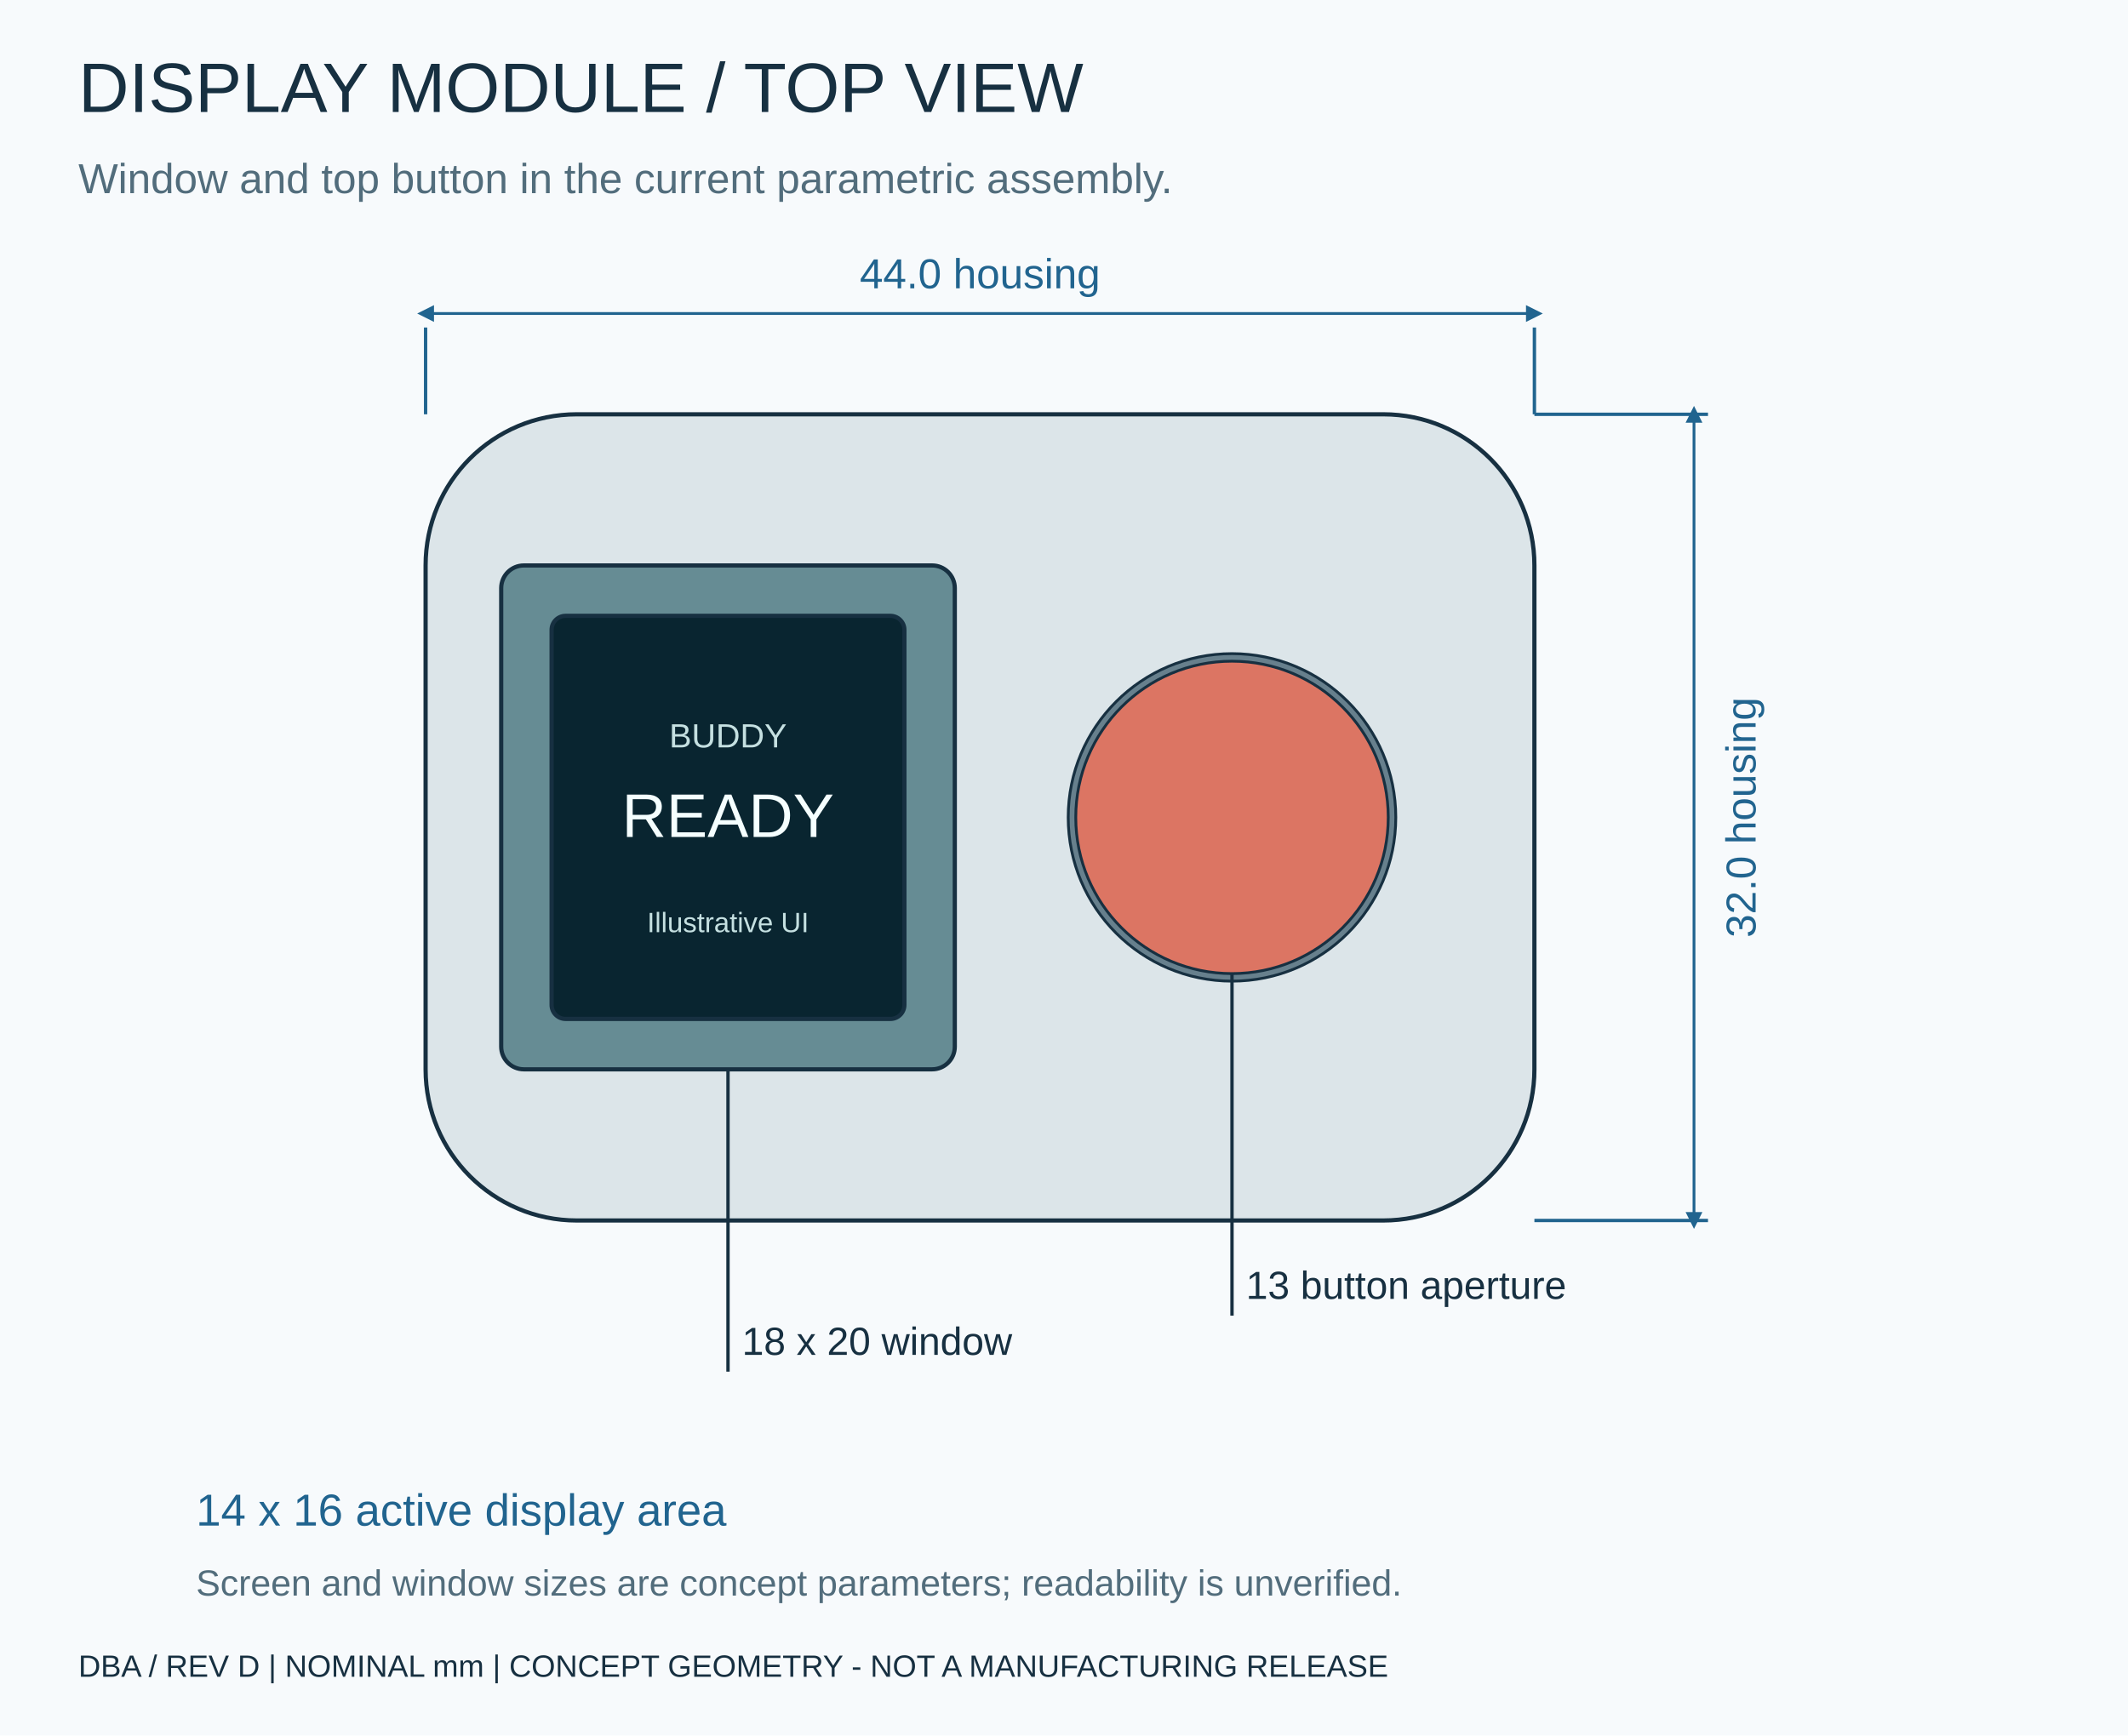
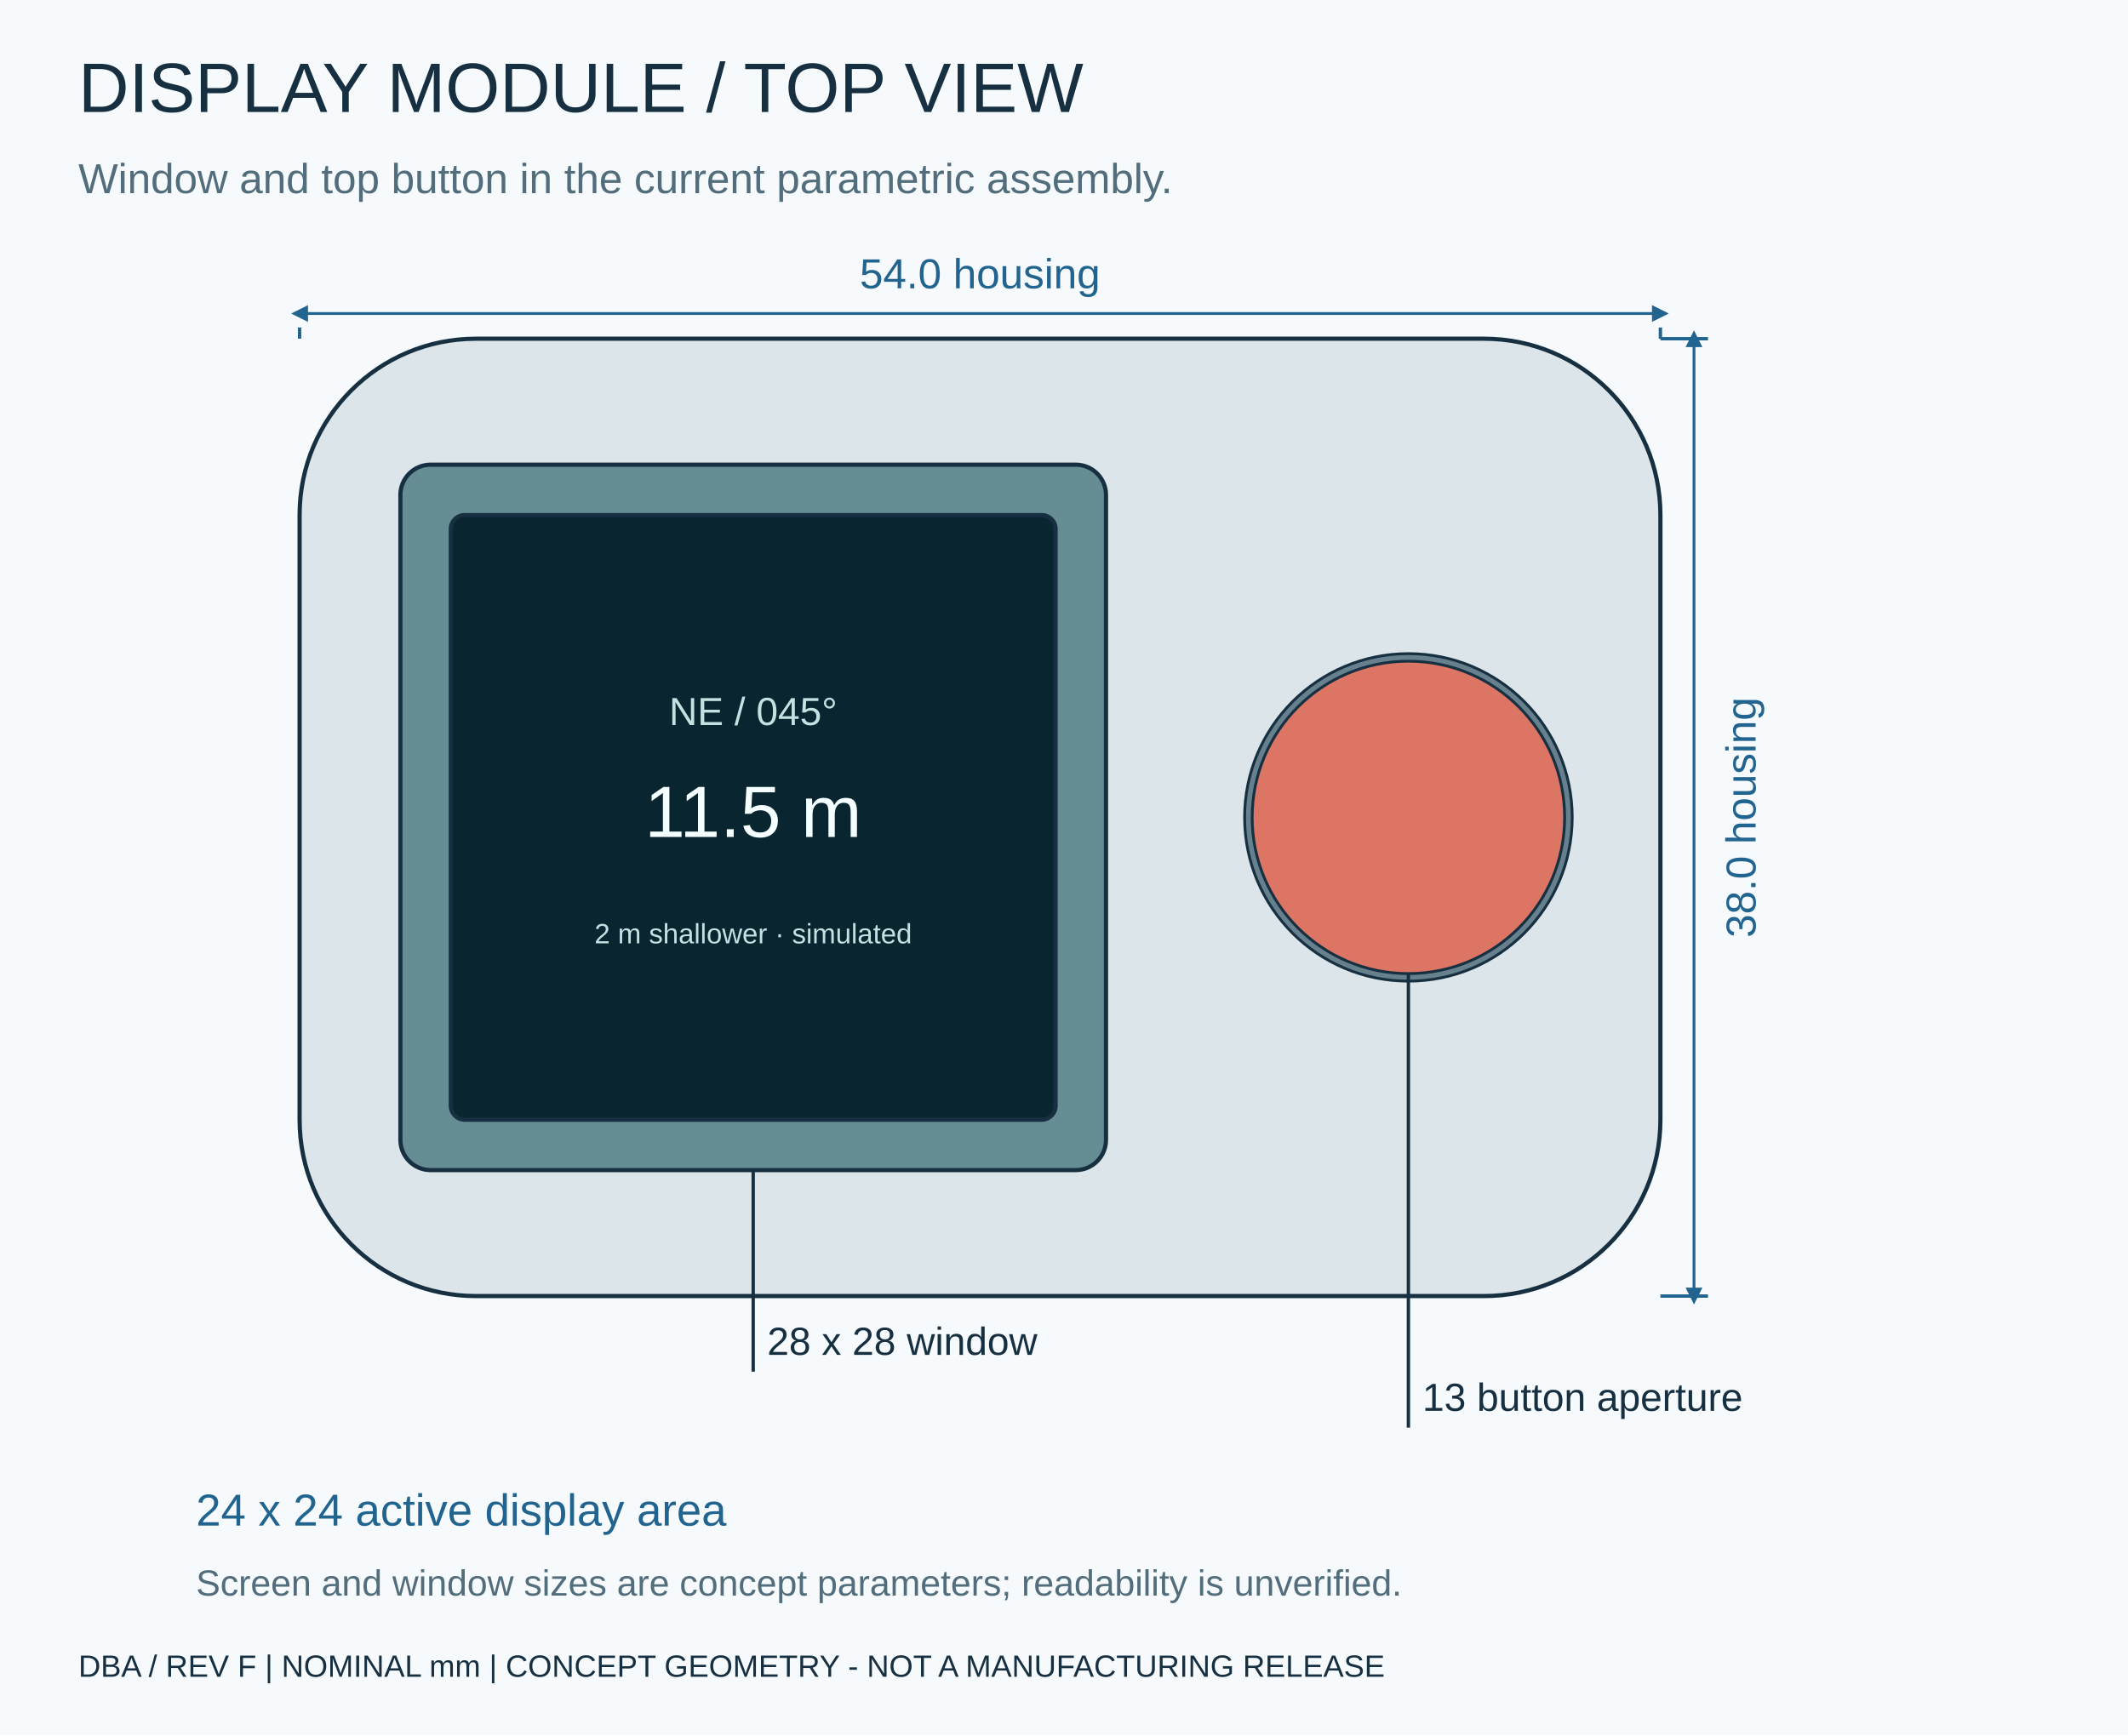
<svg xmlns="http://www.w3.org/2000/svg" width="760" height="620" viewBox="0 0 760 620">
  <rect width="100%" height="100%" fill="#f7fafc" />
  <defs>
    <marker id="a" viewBox="0 0 10 10" refX="5" refY="5" markerWidth="6" markerHeight="6" orient="auto-start-reverse">
      <path d="M0 0 10 5 0 10Z" fill="#21648f" />
    </marker>
  </defs>
  <g font-family="Arial, sans-serif">
    <text x="28.00" y="40.00" font-size="25" fill="#173041" text-anchor="start">DISPLAY MODULE / TOP VIEW</text>
    <text x="28.00" y="69.00" font-size="15" fill="#526d7c" text-anchor="start">Window and top button in the current parametric assembly.</text>
-     <rect x="152.0" y="148.0" width="396.0" height="288.0" rx="54.0" fill="#dce5e9" stroke="#173041" stroke-width="1.5" />
-     <rect x="179.0" y="202.0" width="162.0" height="180.0" rx="8.1" fill="#668c94" stroke="#173041" stroke-width="1.5" />
-     <rect x="197.0" y="220.0" width="126.0" height="144.0" rx="5" fill="#092530" stroke="#173041" stroke-width="1.5" />
-     <text x="260.00" y="267.00" font-size="12" fill="#c5e0e1" text-anchor="middle">BUDDY</text>
-     <text x="260.00" y="299.00" font-size="22" fill="#f5ffff" text-anchor="middle">READY</text>
-     <text x="260.00" y="333.00" font-size="10" fill="#c5e0e1" text-anchor="middle">Illustrative UI</text>
-     <circle cx="440.0" cy="292" r="58.5" fill="#67808d" stroke="#173041" />
-     <circle cx="440.0" cy="292" r="55.8" fill="#dc7563" stroke="#173041" />
-     <path d="M152.00,148.00L152.00,117.00" fill="none" stroke="#21648f" stroke-width="1.2" />
-     <path d="M548.00,148.00L548.00,117.00" fill="none" stroke="#21648f" stroke-width="1.2" />
-     <path d="M152.0,112H548.0" stroke="#21648f" marker-start="url(#a)" marker-end="url(#a)" />
-     <text x="350.00" y="103.00" font-size="15" fill="#21648f" text-anchor="middle">44.0 housing</text>
-     <path d="M548.00,148.00L610.00,148.00" fill="none" stroke="#21648f" stroke-width="1.2" />
-     <path d="M548.00,436.00L610.00,436.00" fill="none" stroke="#21648f" stroke-width="1.2" />
-     <path d="M605,148.0V436.0" stroke="#21648f" marker-start="url(#a)" marker-end="url(#a)" />
-     <text x="627.00" y="292.00" font-size="15" fill="#21648f" text-anchor="middle" transform="rotate(-90 627 292.0)">32.0 housing</text>
-     <path d="M260.00,382.00L260.00,490.00" fill="none" stroke="#173041" stroke-width="1.2" />
-     <text x="265.00" y="484.00" font-size="14" fill="#173041" text-anchor="start">18 x 20 window</text>
-     <path d="M440.00,347.80L440.00,470.00" fill="none" stroke="#173041" stroke-width="1.2" />
-     <text x="445.00" y="464.00" font-size="14" fill="#173041" text-anchor="start">13 button aperture</text>
-     <text x="70.00" y="545.00" font-size="16" fill="#21648f" text-anchor="start">14 x 16 active display area</text>
+     <rect x="107.0" y="121.0" width="486.0" height="342.0" rx="63.0" fill="#dce5e9" stroke="#173041" stroke-width="1.5" />
+     <rect x="143.0" y="166.0" width="252.0" height="252.0" rx="10.8" fill="#668c94" stroke="#173041" stroke-width="1.5" />
+     <rect x="161.0" y="184.0" width="216.0" height="216.0" rx="5" fill="#092530" stroke="#173041" stroke-width="1.5" />
+     <text x="269.00" y="259.00" font-size="14" fill="#c5e0e1" text-anchor="middle">NE / 045°</text>
+     <text x="269.00" y="299.00" font-size="26" fill="#f5ffff" text-anchor="middle">11.5 m</text>
+     <text x="269.00" y="337.00" font-size="10" fill="#c5e0e1" text-anchor="middle">2 m shallower · simulated</text>
+     <circle cx="503.0" cy="292" r="58.5" fill="#67808d" stroke="#173041" />
+     <circle cx="503.0" cy="292" r="55.8" fill="#dc7563" stroke="#173041" />
+     <path d="M107.00,121.00L107.00,117.00" fill="none" stroke="#21648f" stroke-width="1.2" />
+     <path d="M593.00,121.00L593.00,117.00" fill="none" stroke="#21648f" stroke-width="1.2" />
+     <path d="M107.0,112H593.0" stroke="#21648f" marker-start="url(#a)" marker-end="url(#a)" />
+     <text x="350.00" y="103.00" font-size="15" fill="#21648f" text-anchor="middle">54.0 housing</text>
+     <path d="M593.00,121.00L610.00,121.00" fill="none" stroke="#21648f" stroke-width="1.2" />
+     <path d="M593.00,463.00L610.00,463.00" fill="none" stroke="#21648f" stroke-width="1.2" />
+     <path d="M605,121.0V463.0" stroke="#21648f" marker-start="url(#a)" marker-end="url(#a)" />
+     <text x="627.00" y="292.00" font-size="15" fill="#21648f" text-anchor="middle" transform="rotate(-90 627 292.0)">38.0 housing</text>
+     <path d="M269.00,418.00L269.00,490.00" fill="none" stroke="#173041" stroke-width="1.2" />
+     <text x="274.00" y="484.00" font-size="14" fill="#173041" text-anchor="start">28 x 28 window</text>
+     <path d="M503.00,347.80L503.00,510.00" fill="none" stroke="#173041" stroke-width="1.2" />
+     <text x="508.00" y="504.00" font-size="14" fill="#173041" text-anchor="start">13 button aperture</text>
+     <text x="70.00" y="545.00" font-size="16" fill="#21648f" text-anchor="start">24 x 24 active display area</text>
    <text x="70.00" y="570.00" font-size="13" fill="#526d7c" text-anchor="start">Screen and window sizes are concept parameters; readability is unverified.</text>
-     <text x="28.00" y="599.00" font-size="11" fill="#173041" text-anchor="start">DBA / REV D  |  NOMINAL mm  |  CONCEPT GEOMETRY - NOT A MANUFACTURING RELEASE</text>
+     <text x="28.00" y="599.00" font-size="11" fill="#173041" text-anchor="start">DBA / REV F  |  NOMINAL mm  |  CONCEPT GEOMETRY - NOT A MANUFACTURING RELEASE</text>
  </g>
</svg>
